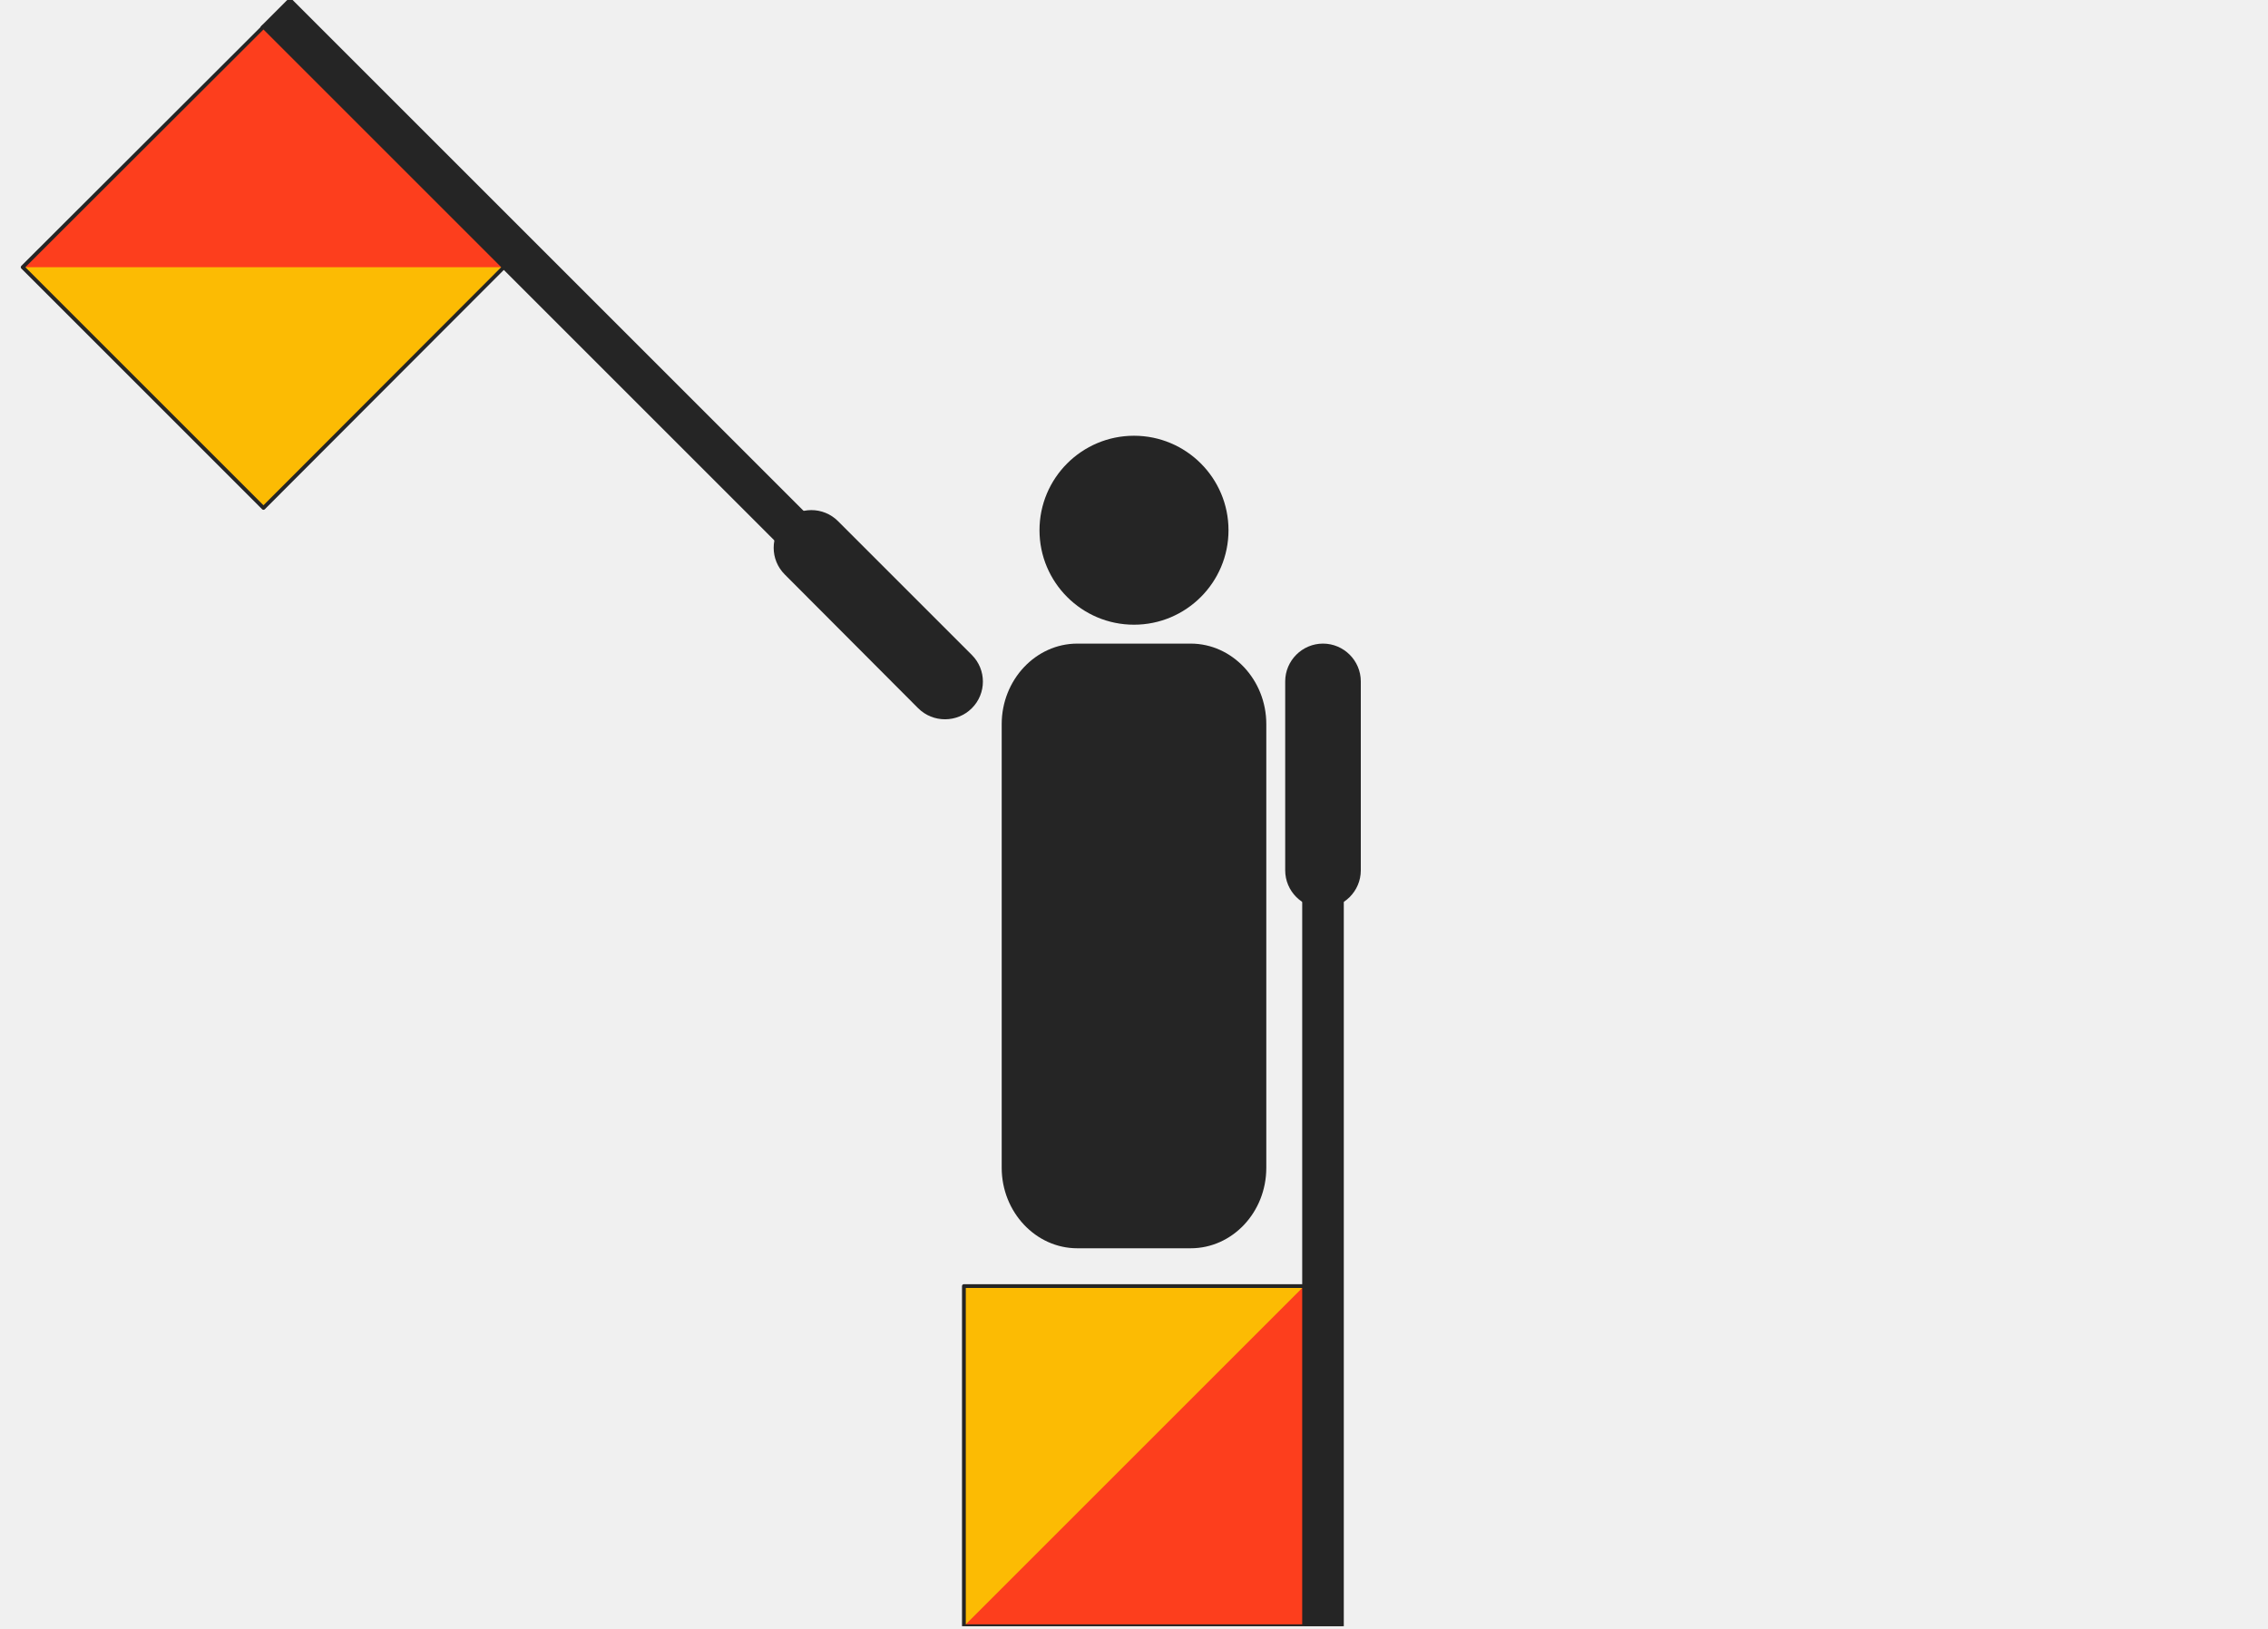
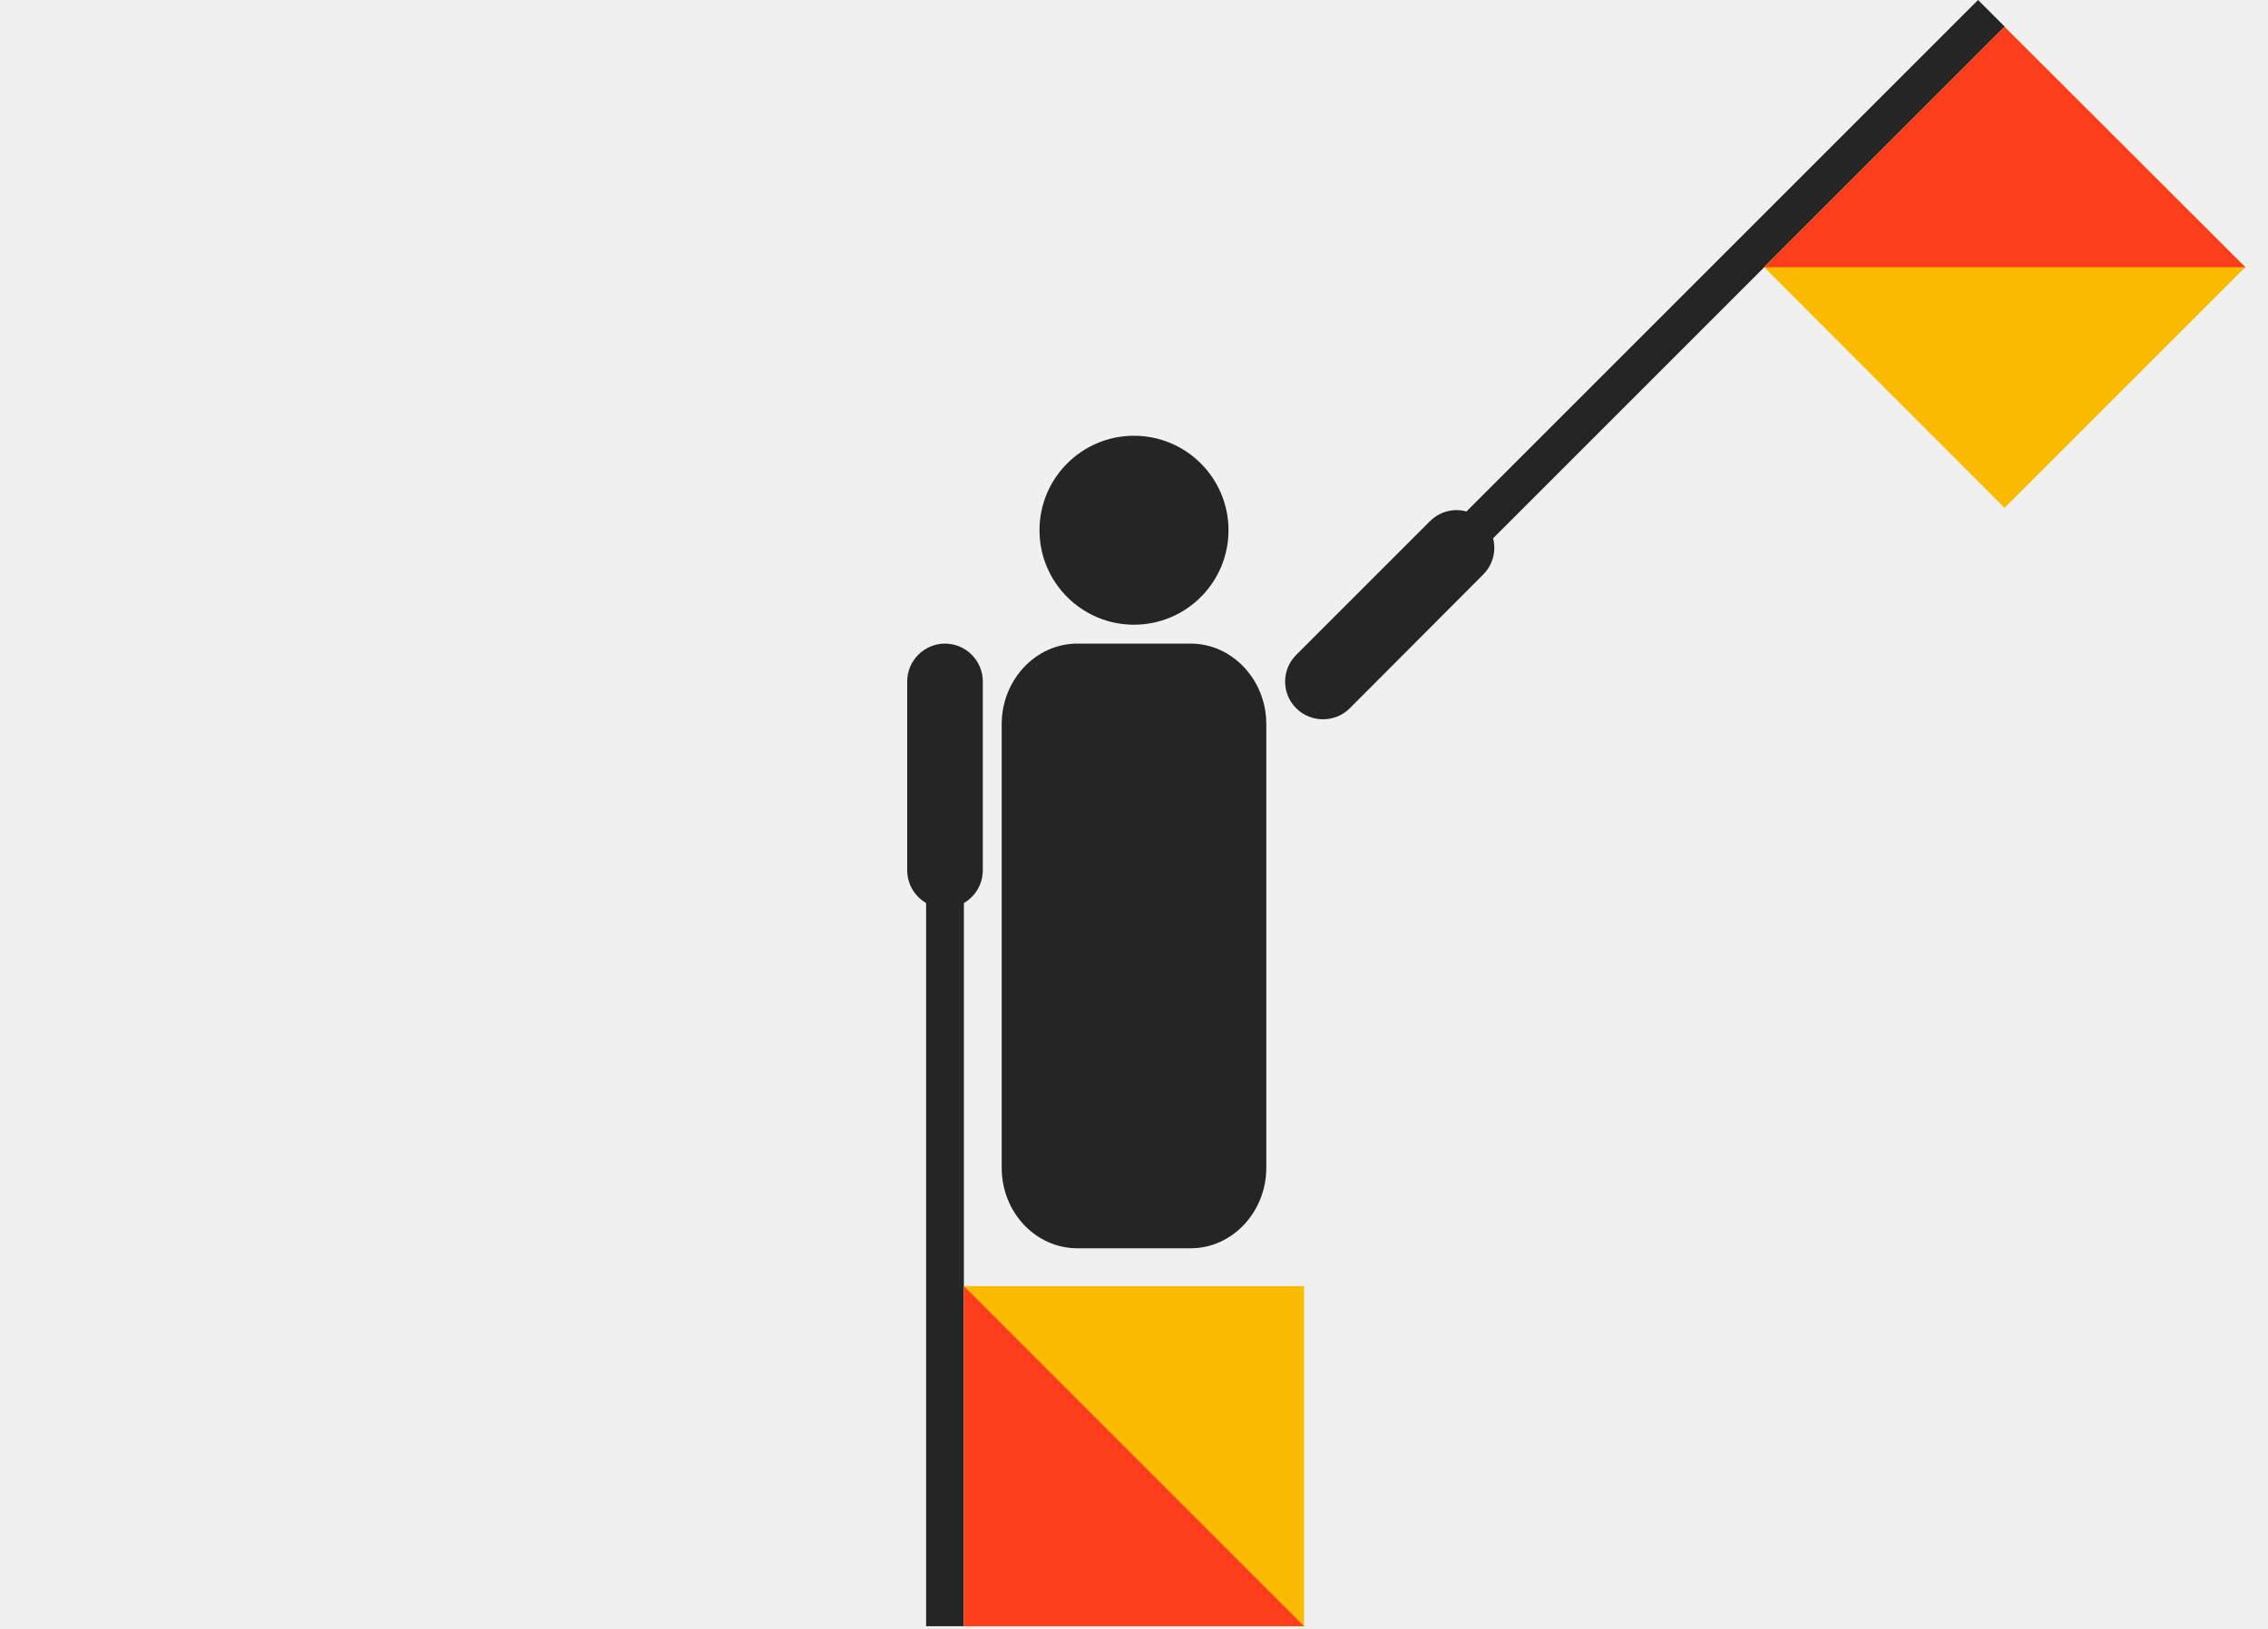
<svg xmlns="http://www.w3.org/2000/svg" width="600" height="431" viewBox="0 0 600 431" fill="none">
  <g clip-path="url(#clip0)">
-     <path fill-rule="evenodd" clip-rule="evenodd" d="M325 140.3C325 154.1 313.8 165.3 300 165.3C286.2 165.3 275 154.1 275 140.3C275 126.5 286.2 115.3 300 115.3C313.8 115.3 325 126.5 325 140.3Z" fill="#252525" />
-     <path fill-rule="evenodd" clip-rule="evenodd" d="M285 170.3H315C326 170.3 335 179.9 335 191.6V309C335 320.8 326 330.3 315 330.3H285C274 330.3 265 320.7 265 309V191.6C265 179.9 274 170.3 285 170.3Z" fill="#252525" />
-     <path fill-rule="evenodd" clip-rule="evenodd" d="M360 180.3V230.3C360 235.8 355.5 240.3 350 240.3C344.5 240.3 340 235.8 340 230.3V180.3C340 174.8 344.5 170.3 350 170.3C355.5 170.3 360 174.8 360 180.3Z" fill="#252525" />
-     <path d="M355 230.3H345V430.3H355V230.3Z" fill="#252525" stroke="#252525" />
-     <path fill-rule="evenodd" clip-rule="evenodd" d="M255 340.3H345V430.3H255V340.3Z" fill="#FCBB03" />
-     <path fill-rule="evenodd" clip-rule="evenodd" d="M345 340.3V430.3H255L345 340.3Z" fill="#FD3E1D" />
-     <path fill-rule="evenodd" clip-rule="evenodd" d="M255 340.3H345V430.3H255V340.3Z" stroke="#252525" stroke-linejoin="round" />
-     <path fill-rule="evenodd" clip-rule="evenodd" d="M242.9 187.4L207.6 152C203.7 148.1 203.7 141.8 207.6 137.9C211.5 134 217.8 134 221.7 137.9L257.1 173.3C261 177.2 261 183.5 257.1 187.4C253.2 191.3 246.8 191.3 242.9 187.4Z" fill="#252525" />
-     <path d="M76.701 -0.007L69.63 7.064L211.05 148.484L218.121 141.413L76.701 -0.007Z" fill="#252525" stroke="#252525" />
-     <path fill-rule="evenodd" clip-rule="evenodd" d="M69.7 134.4L6 70.7L69.7 7.1L133.3 70.7L69.7 134.4Z" fill="#FCBB03" />
-     <path fill-rule="evenodd" clip-rule="evenodd" d="M6 70.7L69.7 7.1L133.3 70.7H6Z" fill="#FD3E1D" />
-     <path fill-rule="evenodd" clip-rule="evenodd" d="M69.7 134.4L6 70.7L69.7 7.1L133.3 70.7L69.7 134.4Z" stroke="#252525" stroke-linejoin="round" />
+     <path fill-rule="evenodd" clip-rule="evenodd" d="M275 140.3C275 154.1 286.2 165.3 300 165.3C313.8 165.3 325 154.1 325 140.3C325 126.5 313.8 115.3 300 115.3C286.2 115.3 275 126.5 275 140.3Z" fill="#252525" />
+     <path fill-rule="evenodd" clip-rule="evenodd" d="M315 170.3H285C274 170.3 265 179.9 265 191.6V309C265 320.8 274 330.3 285 330.3H315C326 330.3 335 320.7 335 309V191.6C335 179.9 326 170.3 315 170.3Z" fill="#252525" />
+     <path fill-rule="evenodd" clip-rule="evenodd" d="M240 180.3V230.3C240 235.8 244.5 240.3 250 240.3C255.5 240.3 260 235.8 260 230.3V180.3C260 174.8 255.5 170.3 250 170.3C244.5 170.3 240 174.8 240 180.3Z" fill="#252525" />
+     <path d="M245 230.3H255V430.3H245V230.3Z" fill="#252525" />
+     <path fill-rule="evenodd" clip-rule="evenodd" d="M345 340.3H255V430.3H345V340.3Z" fill="#FCBB03" />
+     <path fill-rule="evenodd" clip-rule="evenodd" d="M255 340.3V430.3H345L255 340.3Z" fill="#FD3E1D" />
+     <path fill-rule="evenodd" clip-rule="evenodd" d="M357.099 187.4L392.399 152C396.299 148.1 396.299 141.8 392.399 137.9C388.499 134 382.199 134 378.299 137.9L342.899 173.3C338.999 177.2 338.999 183.5 342.899 187.4C346.799 191.3 353.199 191.3 357.099 187.4Z" fill="#252525" />
+     <path d="M523.298 -0.008L530.369 7.063L388.949 148.483L381.878 141.412L523.298 -0.008Z" fill="#252525" />
+     <path fill-rule="evenodd" clip-rule="evenodd" d="M530.3 134.4L594 70.7L530.3 7.1L466.7 70.7L530.3 134.4Z" fill="#FCBB03" />
+     <path fill-rule="evenodd" clip-rule="evenodd" d="M594 70.7L530.3 7.1L466.7 70.7H594Z" fill="#FD3E1D" />
  </g>
  <defs>
    <clipPath id="clip0">
-       <rect width="600" height="430.3" fill="white" />
+       <rect width="600" height="430.3" transform="matrix(-1 0 0 1 600 0)" fill="white" />
    </clipPath>
  </defs>
</svg>
